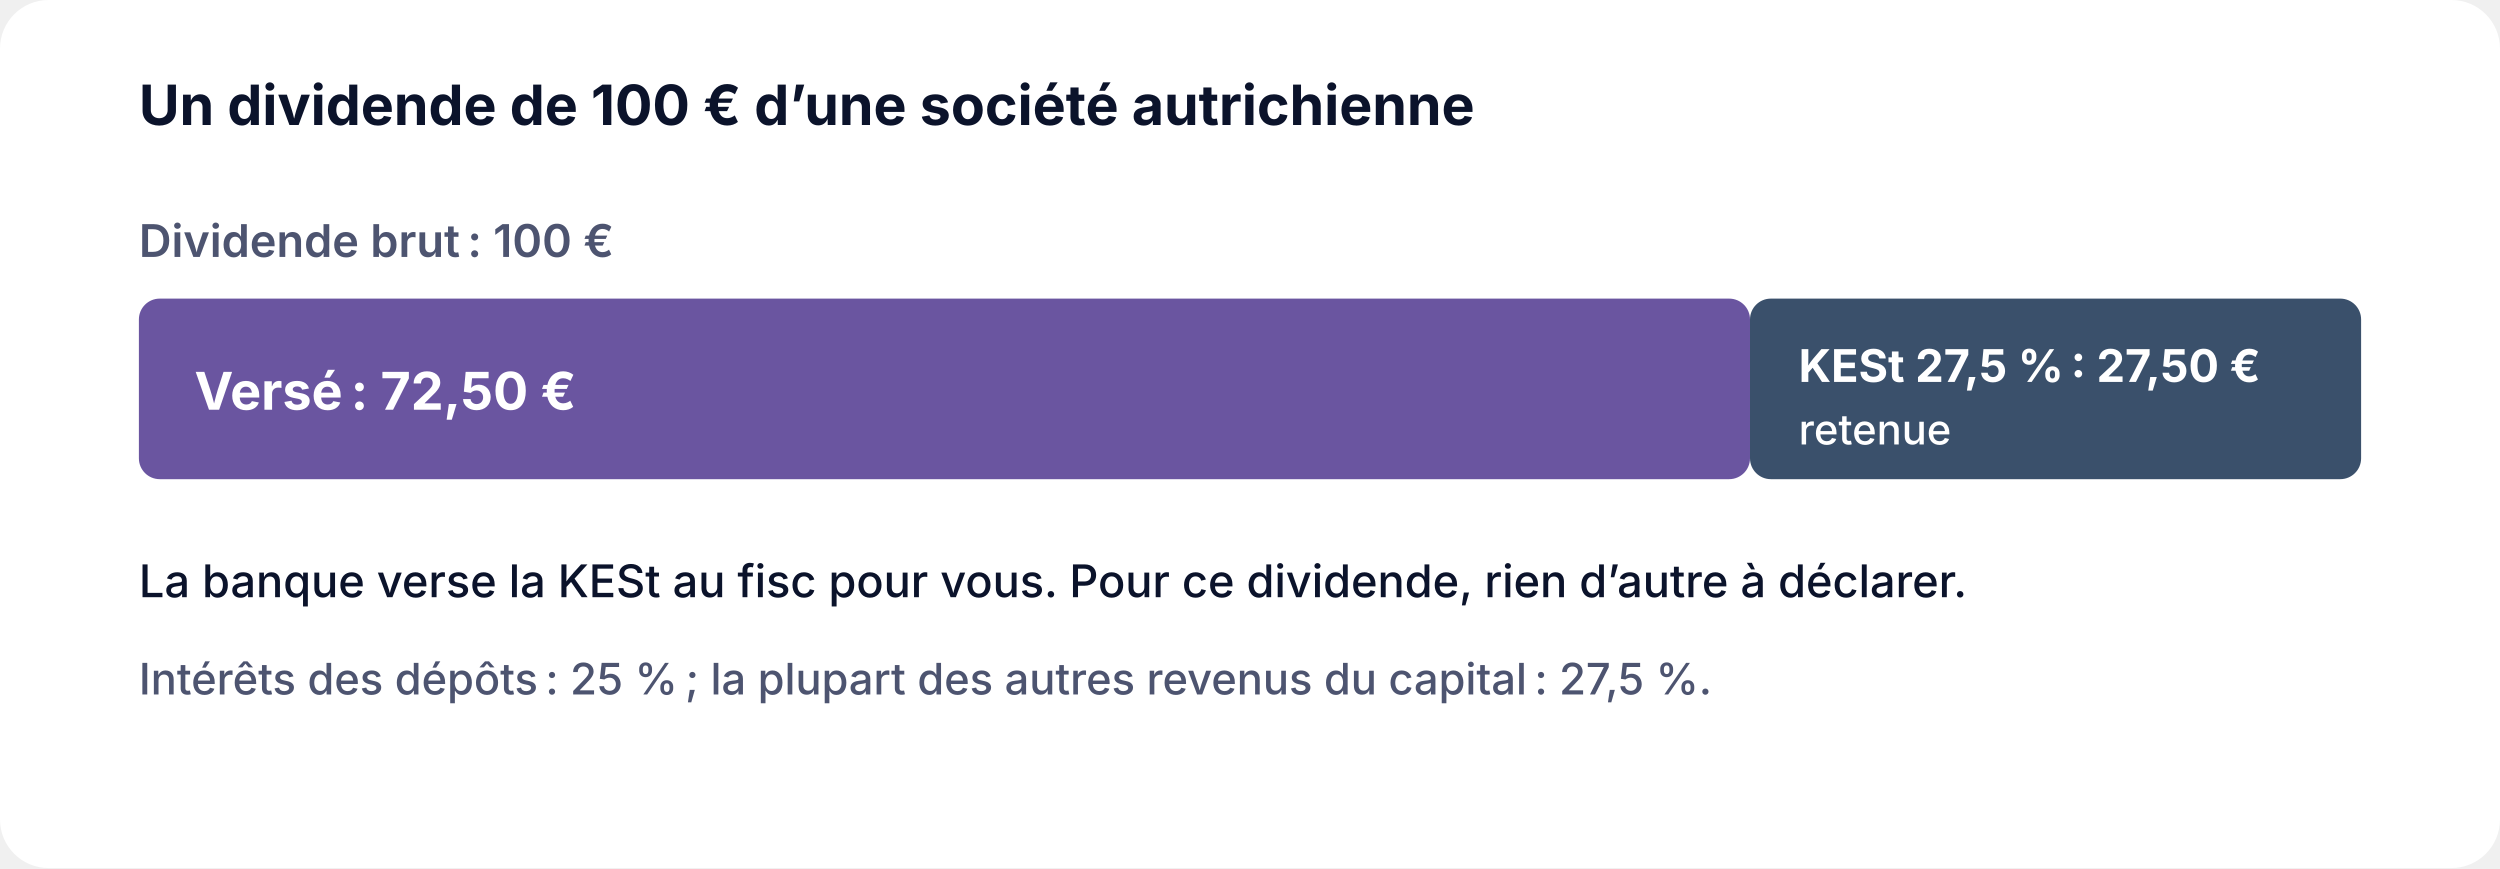
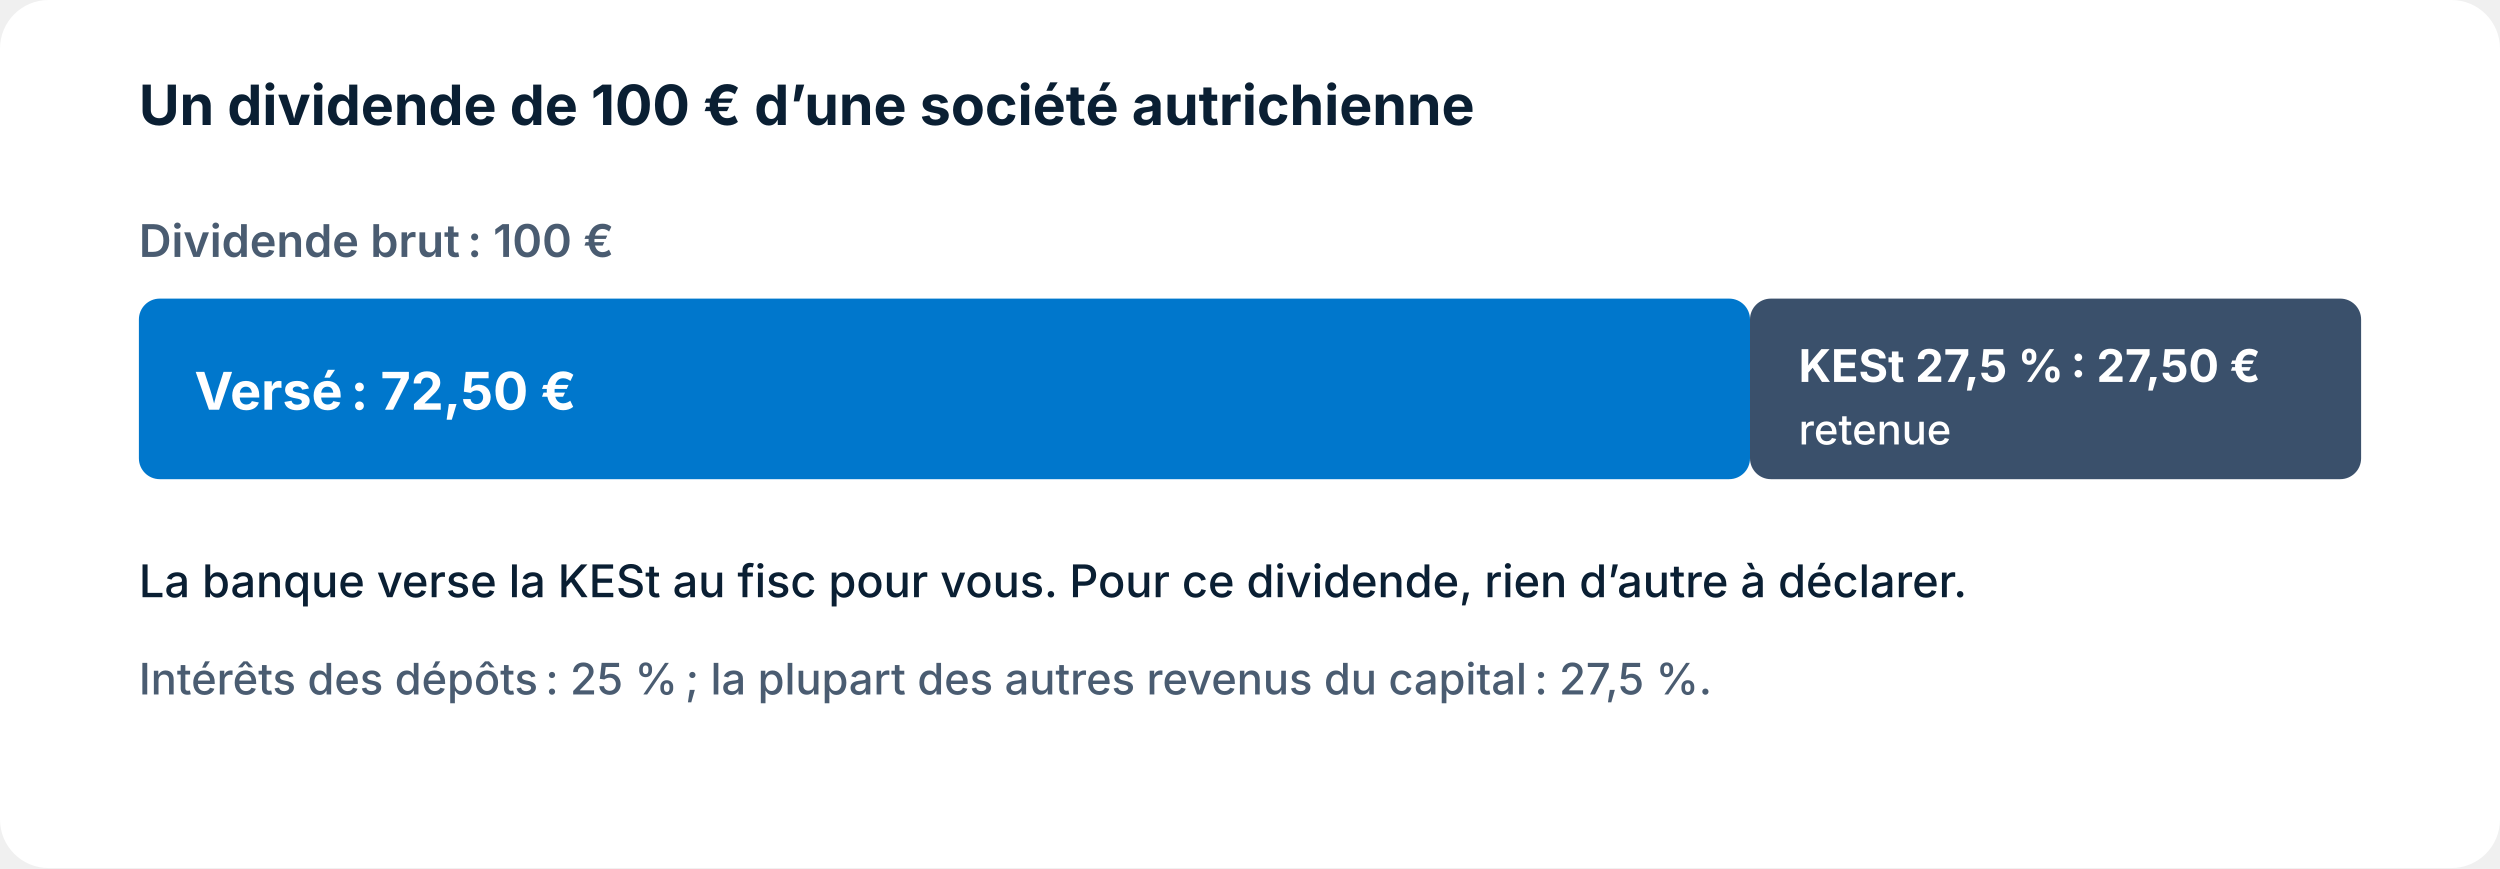
<svg xmlns="http://www.w3.org/2000/svg" viewBox="0 0 720 250" width="720" height="250" role="img" aria-label="Sur un dividende brut de 100 € d’une société autrichienne, la banque retient 27,50 € de KESt (27,5 %) et vous verse 72,50 €" font-family="Inter, system-ui, -apple-system, 'Segoe UI', sans-serif">
  <rect width="720" height="250" rx="14" fill="#ffffff" />
-   <text x="40" y="36" font-size="16" font-weight="700" fill="#0B132B" text-anchor="start">Un dividende de 100 € d’une société autrichienne</text>
-   <text x="40" y="74" font-size="13" font-weight="600" fill="#4D5470" text-anchor="start">Dividende brut : 100 €</text>
-   <rect x="40" y="86" width="464" height="52" rx="6" fill="#6A55A0" />
+   <text x="40" y="36" font-size="16" font-weight="700" fill="#0A1F33" text-anchor="start">Un dividende de 100 € d’une société autrichienne</text>
+   <text x="40" y="74" font-size="13" font-weight="600" fill="#4A5C71" text-anchor="start">Dividende brut : 100 €</text>
+   <rect x="40" y="86" width="464" height="52" rx="6" fill="#0077CC" />
  <rect x="504" y="86" width="176" height="52" rx="6" fill="#3A506B" />
  <text x="56" y="118" font-size="15" font-weight="700" fill="#ffffff" text-anchor="start">Versé : 72,50 €</text>
  <text x="518" y="110" font-size="13" font-weight="700" fill="#ffffff" text-anchor="start">KESt 27,5 % : 27,50 €</text>
  <text x="518" y="128" font-size="12" font-weight="500" fill="#ffffff" text-anchor="start">retenue</text>
-   <text x="40" y="172" font-size="13" font-weight="500" fill="#0B132B" text-anchor="start">La banque verse la KESt au fisc pour vous. Pour ce dividende, rien d’autre à déclarer.</text>
-   <text x="40" y="200" font-size="12.5" font-weight="500" fill="#4D5470" text-anchor="start">Intérêts des dépôts : 25 % ; la plupart des autres revenus du capital : 27,5 %.</text>
+   <text x="40" y="172" font-size="13" font-weight="500" fill="#0A1F33" text-anchor="start">La banque verse la KESt au fisc pour vous. Pour ce dividende, rien d’autre à déclarer.</text>
+   <text x="40" y="200" font-size="12.5" font-weight="500" fill="#4A5C71" text-anchor="start">Intérêts des dépôts : 25 % ; la plupart des autres revenus du capital : 27,5 %.</text>
</svg>
